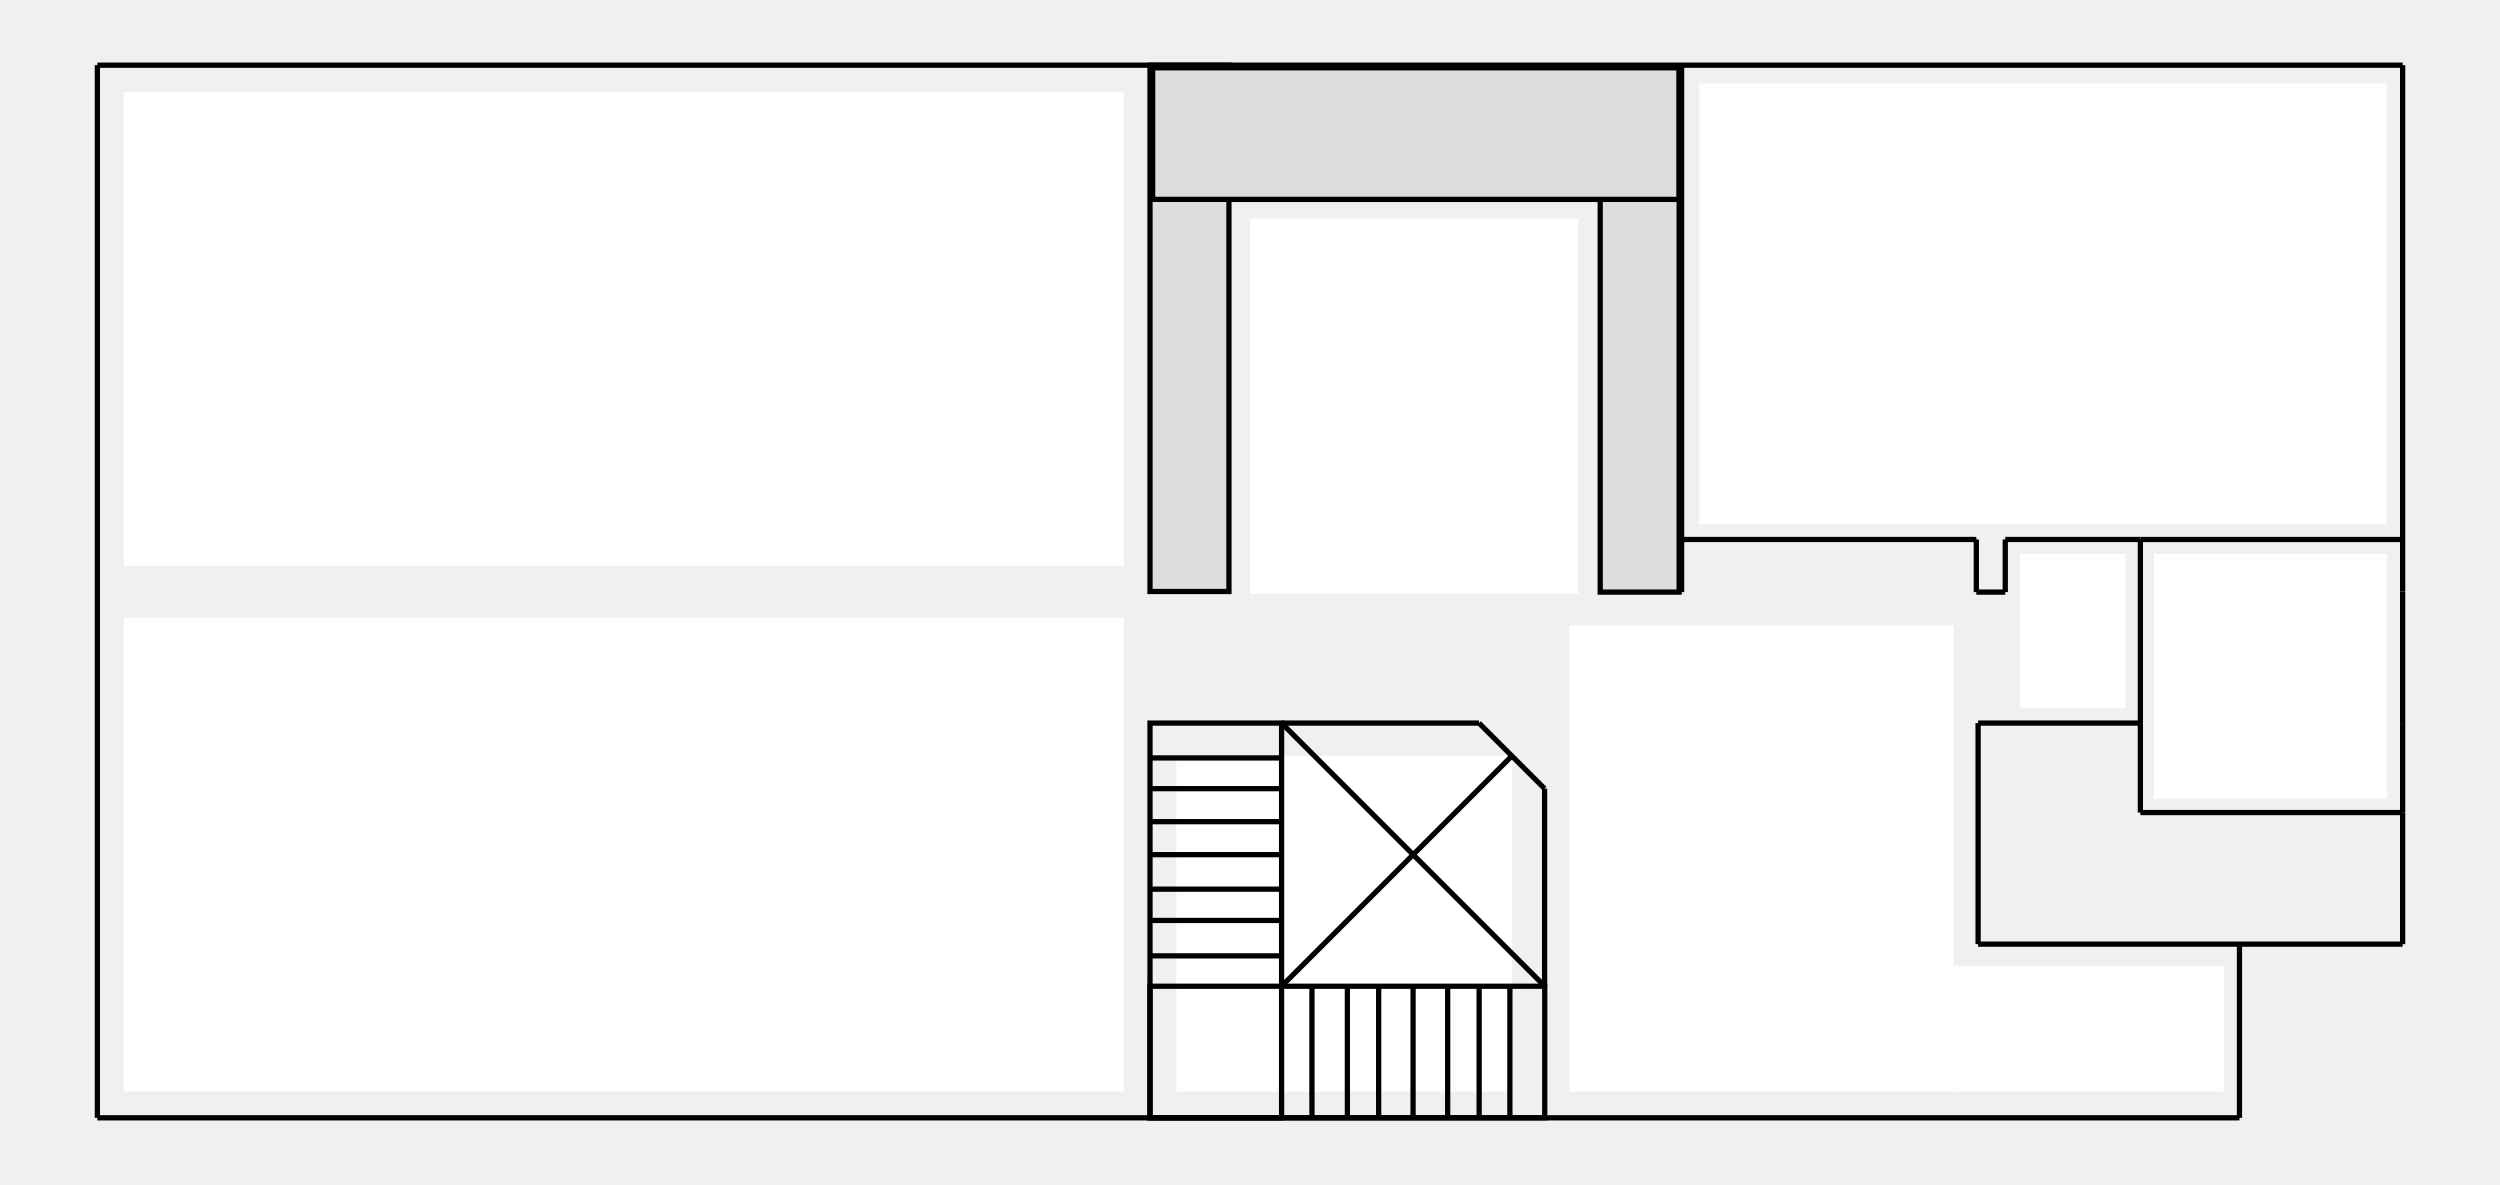
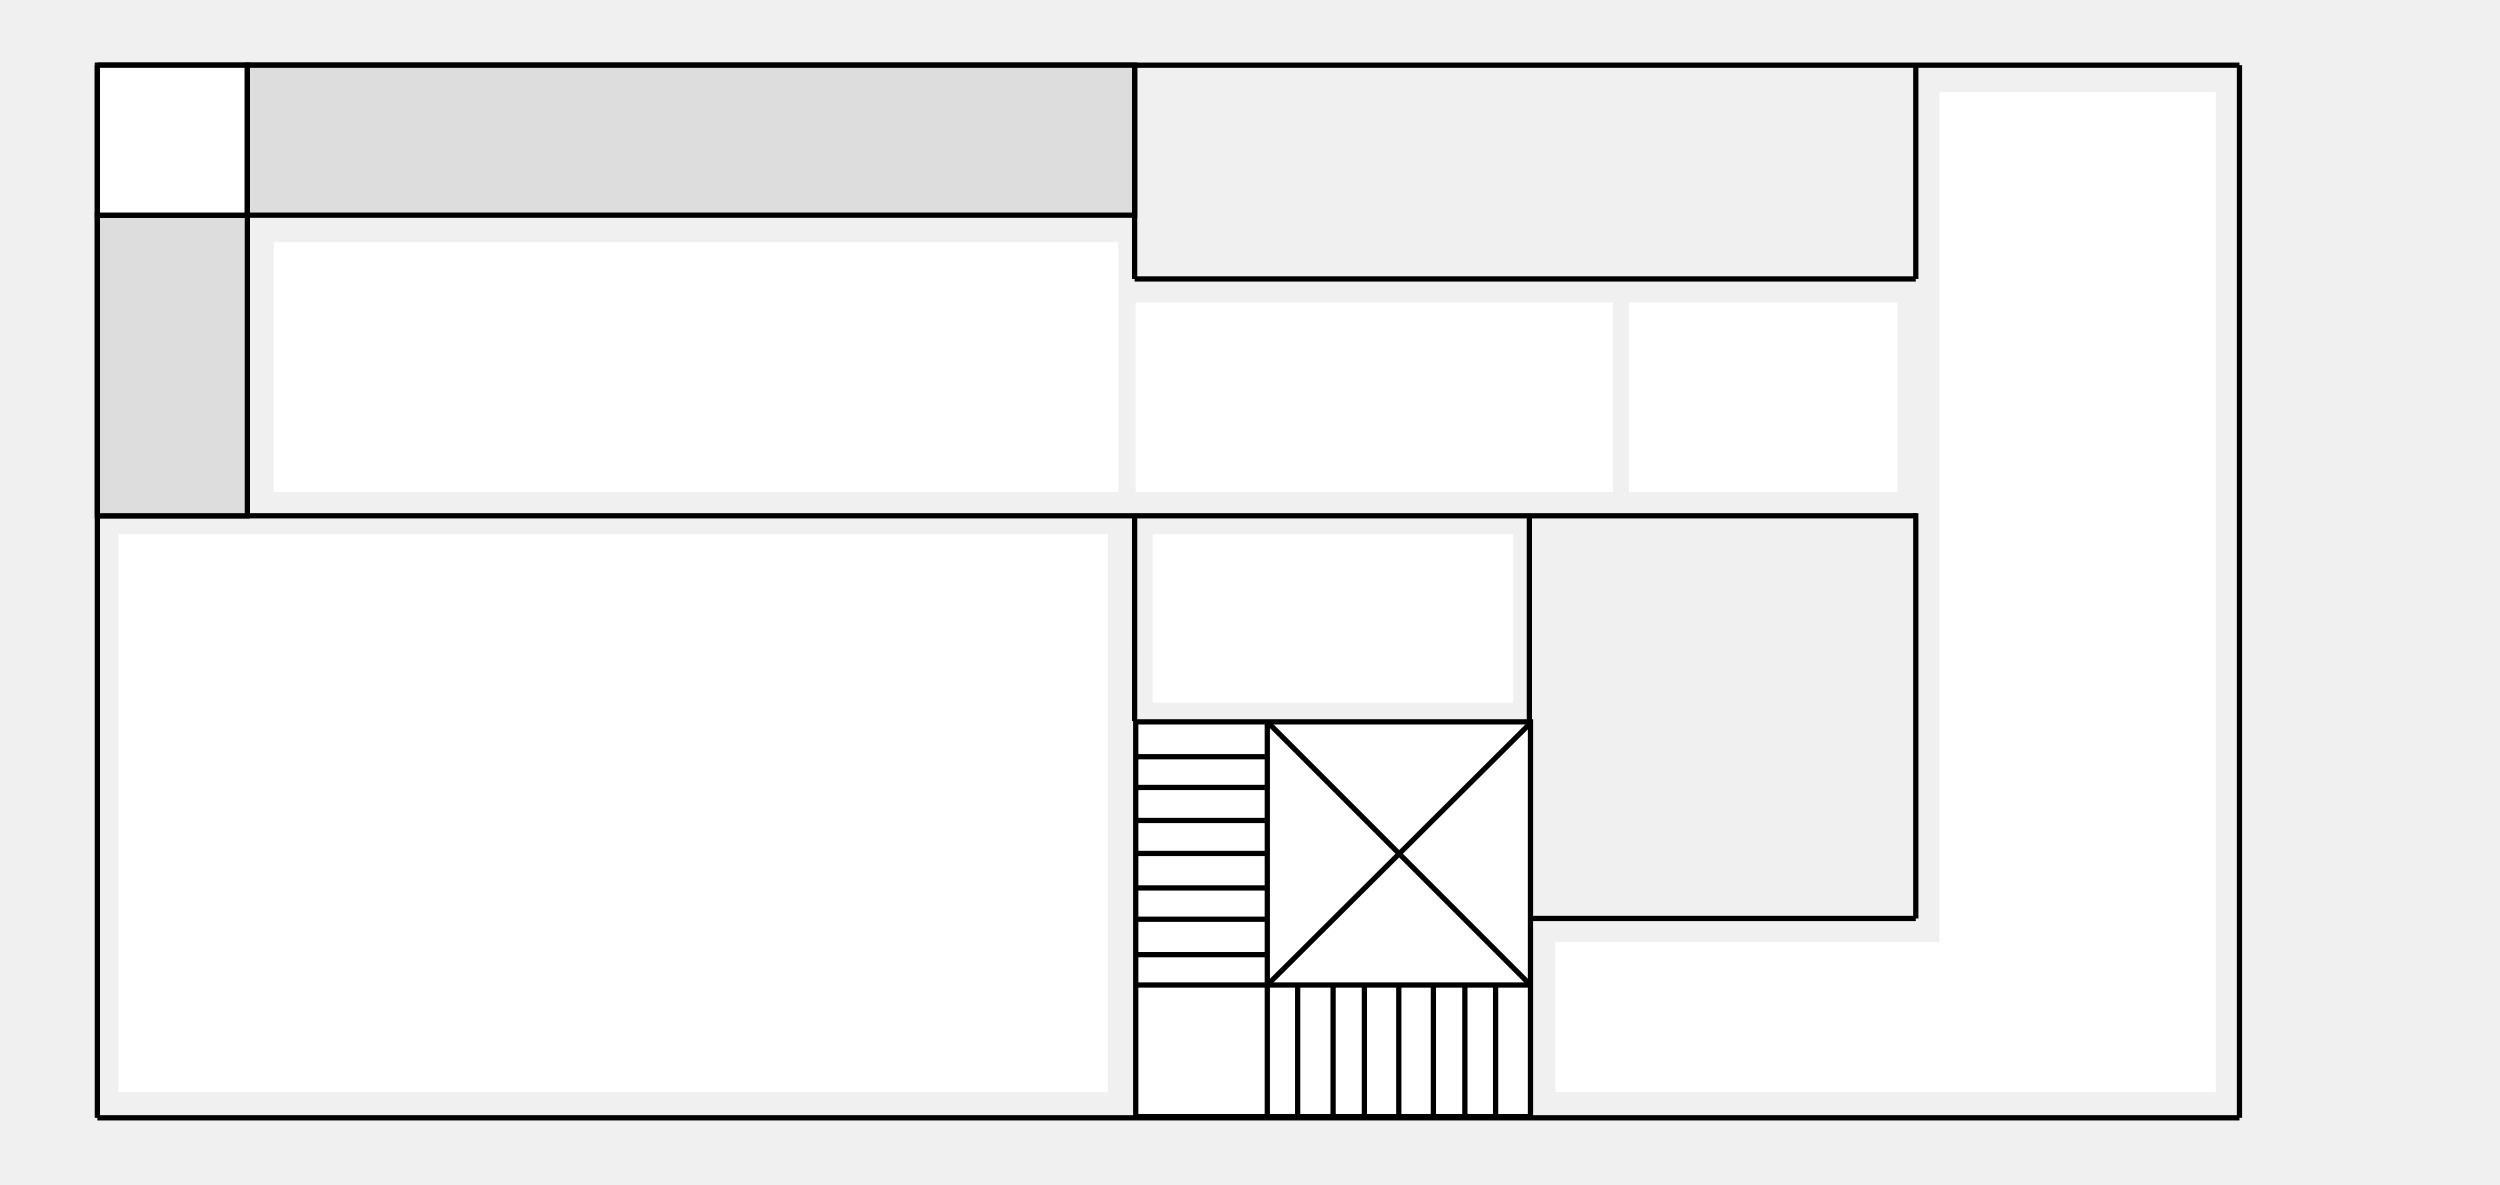
<svg xmlns="http://www.w3.org/2000/svg" version="1.1" id="downstairs" x="0px" y="0px" width="475px" height="225px" viewBox="0 0 475 225" enable-background="new 0 0 475 225" xml:space="preserve">
-   <line fill="none" stroke="#000000" stroke-miterlimit="10" x1="319.501" y1="112.5" x2="319.501" y2="102.501" />
  <line fill="none" stroke="#000000" stroke-miterlimit="10" x1="18.5" y1="12.385" x2="18.5" y2="212.385" />
  <line fill="none" stroke="#000000" stroke-miterlimit="10" x1="18.5" y1="212.385" x2="425.5" y2="212.385" />
-   <line fill="none" stroke="#000000" stroke-miterlimit="10" x1="425.5" y1="212.385" x2="425.5" y2="179.385" />
-   <g>
-     <rect x="218.5" y="12.385" fill="#DDDDDD" stroke="#000000" stroke-miterlimit="10" width="15" height="100" />
-     <rect x="304.039" y="12.5" fill="#DDDDDD" stroke="#000000" stroke-miterlimit="10" width="15" height="100" />
-     <rect x="219" y="12.886" fill="#DDDDDD" stroke="#000000" stroke-miterlimit="10" width="100" height="25" />
+   <line fill="none" stroke="#000000" stroke-miterlimit="10" x1="425.5" y1="212.385" x2="425.5" y2="12.385" />
+   <line fill="none" stroke="#000000" stroke-miterlimit="10" x1="425.5" y1="12.385" x2="18.5" y2="12.385" />
+   <line fill="none" stroke="#000000" stroke-miterlimit="10" x1="364" y1="98" x2="18.5" y2="98" />
+   <line fill="none" stroke="#000000" stroke-miterlimit="10" x1="215.58" y1="137.006" x2="215.578" y2="98" />
+   <line fill="none" stroke="#000000" stroke-miterlimit="10" x1="364" y1="97.5" x2="364" y2="174.506" />
+   <line fill="none" stroke="#000000" stroke-miterlimit="10" x1="215.578" y1="53" x2="364" y2="53" />
+   <line fill="none" stroke="#000000" stroke-miterlimit="10" x1="364" y1="53" x2="364" y2="12.385" />
+   <line fill="none" stroke="#000000" stroke-miterlimit="10" x1="215.578" y1="53" x2="215.578" y2="12.385" />
+   <rect x="18.5" y="40.885" fill="#DDDDDD" stroke="#000000" stroke-miterlimit="10" width="28.5" height="57.115" />
+   <rect x="18.5" y="12.385" fill="#FFFFFF" stroke="#000000" stroke-miterlimit="10" width="28.5" height="28.5" />
+   <rect x="47" y="12.385" fill="#DDDDDD" stroke="#000000" stroke-miterlimit="10" width="168.58" height="28.5" />
+   <line fill="none" stroke="#000000" stroke-miterlimit="10" x1="290.55" y1="174.506" x2="364" y2="174.506" />
+   <line fill="none" stroke="#000000" stroke-miterlimit="10" x1="290.58" y1="97.75" x2="290.58" y2="174.256" />
+   <rect id="music-nook" x="219" y="101.5" fill="#FFFFFF" width="68.5" height="32" />
+   <rect id="master-bedroom" x="22.5" y="101.5" fill="#FFFFFF" width="188" height="106" />
+   <rect id="master-bathroom-main" x="52" y="46" fill="#FFFFFF" width="160.5" height="47.5" />
+   <rect id="master-bathroom-closet" x="215.789" y="57.5" fill="#FFFFFF" width="90.711" height="36" />
+   <rect id="master-bathroom-laundry" x="309.5" y="57.5" fill="#FFFFFF" width="51" height="36" />
+   <polygon id="closet" fill="#FFFFFF" points="421,17.5 421,207.5 295.5,207.5 295.5,179 368.5,179 368.5,17.5 " />
+   <g id="gfx-stairs">
+     <rect id="stairs" x="215.789" y="137.154" fill="#FFFFFF" stroke="#000000" stroke-miterlimit="10" width="75" height="75" />
+     <line fill="none" stroke="#000000" stroke-miterlimit="10" x1="240.787" y1="137.154" x2="290.787" y2="187.156" />
+     <line fill="none" stroke="#000000" stroke-miterlimit="10" x1="240.787" y1="187.154" x2="290.709" y2="137.461" />
+     <line fill="none" stroke="#000000" stroke-miterlimit="10" x1="265.771" y1="187.154" x2="265.771" y2="212.154" />
+     <line fill="none" stroke="#000000" stroke-miterlimit="10" x1="253.288" y1="187.156" x2="253.288" y2="212.154" />
+     <line fill="none" stroke="#000000" stroke-miterlimit="10" x1="240.787" y1="162.156" x2="215.787" y2="162.156" />
+     <line fill="none" stroke="#000000" stroke-miterlimit="10" x1="240.787" y1="174.654" x2="215.787" y2="174.654" />
+     <line fill="none" stroke="#000000" stroke-miterlimit="10" x1="240.787" y1="168.709" x2="215.787" y2="168.709" />
+     <line fill="none" stroke="#000000" stroke-miterlimit="10" x1="240.787" y1="181.385" x2="215.787" y2="181.385" />
+     <line fill="none" stroke="#000000" stroke-miterlimit="10" x1="240.787" y1="149.615" x2="215.787" y2="149.615" />
+     <line fill="none" stroke="#000000" stroke-miterlimit="10" x1="240.787" y1="155.889" x2="215.787" y2="155.889" />
+     <line fill="none" stroke="#000000" stroke-miterlimit="10" x1="240.787" y1="143.777" x2="215.787" y2="143.777" />
+     <line fill="none" stroke="#000000" stroke-miterlimit="10" x1="246.557" y1="187.154" x2="246.557" y2="212.154" />
+     <line fill="none" stroke="#000000" stroke-miterlimit="10" x1="259.232" y1="187.154" x2="259.232" y2="212.154" />
+     <line fill="none" stroke="#000000" stroke-miterlimit="10" x1="278.326" y1="187.154" x2="278.326" y2="212.154" />
+     <line fill="none" stroke="#000000" stroke-miterlimit="10" x1="284.164" y1="187.387" x2="284.164" y2="212.385" />
+     <line fill="none" stroke="#000000" stroke-miterlimit="10" x1="272.344" y1="187.154" x2="272.344" y2="212.154" />
+     <line fill="none" stroke="#000000" stroke-miterlimit="10" x1="290.789" y1="187.152" x2="215.789" y2="187.152" />
+     <line fill="none" stroke="#000000" stroke-miterlimit="10" x1="240.787" y1="137.154" x2="240.787" y2="212.154" />
  </g>
-   <line fill="none" stroke="#000000" stroke-miterlimit="10" x1="406.671" y1="137.385" x2="406.671" y2="102.501" />
-   <g>
-     <line fill="none" stroke="#000000" stroke-miterlimit="10" x1="375.841" y1="137.385" x2="375.841" y2="179.385" />
-     <line fill="none" stroke="#000000" stroke-miterlimit="10" x1="375.841" y1="179.385" x2="456.5" y2="179.385" />
-     <line fill="none" stroke="#000000" stroke-miterlimit="10" x1="456.5" y1="179.385" x2="456.5" y2="154.385" />
-     <line fill="none" stroke="#000000" stroke-miterlimit="10" x1="406.671" y1="137.385" x2="375.841" y2="137.385" />
-     <line fill="none" stroke="#000000" stroke-miterlimit="10" x1="456.5" y1="154.385" x2="406.671" y2="154.385" />
-     <line fill="none" stroke="#000000" stroke-miterlimit="10" x1="406.671" y1="137.385" x2="406.671" y2="154.385" />
-   </g>
-   <line fill="none" stroke="#000000" stroke-miterlimit="10" x1="406.671" y1="102.501" x2="456.5" y2="102.5" />
-   <line fill="none" stroke="#000000" stroke-miterlimit="10" x1="456.5" y1="112.385" x2="456.5" y2="137.385" />
-   <line fill="none" stroke="#000000" stroke-miterlimit="10" x1="456.5" y1="154.385" x2="456.5" y2="137.385" />
-   <line fill="none" stroke="#000000" stroke-miterlimit="10" x1="319.501" y1="102.501" x2="375.501" y2="102.501" />
-   <line fill="none" stroke="#000000" stroke-miterlimit="10" x1="375.5" y1="112.5" x2="375.5" y2="102.501" />
-   <line fill="none" stroke="#000000" stroke-miterlimit="10" x1="319.501" y1="102.501" x2="319.501" y2="12.385" />
-   <line fill="none" stroke="#000000" stroke-miterlimit="10" x1="456.5" y1="112.385" x2="456.5" y2="12.385" />
-   <line fill="none" stroke="#000000" stroke-miterlimit="10" x1="456.5" y1="12.385" x2="18.5" y2="12.385" />
-   <line fill="none" stroke="#000000" stroke-miterlimit="10" x1="375.5" y1="112.5" x2="380.999" y2="112.5" />
-   <line fill="none" stroke="#000000" stroke-miterlimit="10" x1="380.999" y1="112.5" x2="380.999" y2="102.5" />
-   <rect x="409.25" y="105.25" fill="#FFFFFF" width="44.249" height="46.5" />
-   <rect id="stairs" x="223.5" y="143.615" fill="#FFFFFF" width="63.771" height="63.771" />
-   <g id="gfx_x5F_stairs">
-     <rect x="218.5" y="137.385" fill="none" stroke="#000000" stroke-miterlimit="10" width="25" height="75.002" />
-     <rect x="218.5" y="187.385" fill="none" stroke="#000000" stroke-miterlimit="10" width="75.001" height="25" />
-     <line fill="none" stroke="#000000" stroke-miterlimit="10" x1="243.5" y1="137.385" x2="293.5" y2="187.387" />
-     <line fill="none" stroke="#000000" stroke-miterlimit="10" x1="243.5" y1="187.385" x2="287.27" y2="143.615" />
-     <line fill="none" stroke="#000000" stroke-miterlimit="10" x1="268.485" y1="187.385" x2="268.485" y2="212.385" />
-     <line fill="none" stroke="#000000" stroke-miterlimit="10" x1="256.001" y1="187.387" x2="256.001" y2="212.385" />
-     <line fill="none" stroke="#000000" stroke-miterlimit="10" x1="243.5" y1="162.387" x2="218.5" y2="162.387" />
-     <line fill="none" stroke="#000000" stroke-miterlimit="10" x1="243.5" y1="174.885" x2="218.5" y2="174.885" />
-     <line fill="none" stroke="#000000" stroke-miterlimit="10" x1="243.5" y1="168.939" x2="218.5" y2="168.939" />
-     <line fill="none" stroke="#000000" stroke-miterlimit="10" x1="243.5" y1="181.615" x2="218.5" y2="181.615" />
-     <line fill="none" stroke="#000000" stroke-miterlimit="10" x1="243.5" y1="149.846" x2="218.5" y2="149.846" />
-     <line fill="none" stroke="#000000" stroke-miterlimit="10" x1="243.5" y1="156.119" x2="218.5" y2="156.119" />
-     <line fill="none" stroke="#000000" stroke-miterlimit="10" x1="243.5" y1="144.008" x2="218.5" y2="144.008" />
-     <line fill="none" stroke="#000000" stroke-miterlimit="10" x1="249.27" y1="187.385" x2="249.27" y2="212.385" />
-     <line fill="none" stroke="#000000" stroke-miterlimit="10" x1="261.945" y1="187.385" x2="261.945" y2="212.385" />
-     <line fill="none" stroke="#000000" stroke-miterlimit="10" x1="281.039" y1="187.385" x2="281.039" y2="212.385" />
-     <line fill="none" stroke="#000000" stroke-miterlimit="10" x1="286.877" y1="187.617" x2="286.877" y2="212.615" />
-     <line fill="none" stroke="#000000" stroke-miterlimit="10" x1="275.057" y1="187.385" x2="275.057" y2="212.385" />
-     <line fill="none" stroke="#000000" stroke-miterlimit="10" x1="243.5" y1="137.385" x2="281.01" y2="137.385" />
-     <line fill="none" stroke="#000000" stroke-miterlimit="10" x1="293.471" y1="149.846" x2="293.471" y2="187.385" />
-     <line fill="none" stroke="#000000" stroke-miterlimit="10" x1="293.471" y1="149.846" x2="281.01" y2="137.385" />
-   </g>
-   <rect id="living_x5F_room" x="23.5" y="117.386" fill="#FFFFFF" width="190" height="90" />
-   <rect id="dinning_x5F_room" x="23.5" y="17.5" fill="#FFFFFF" width="190" height="90" />
-   <rect id="kitchen" x="237.5" y="41.5" fill="#FFFFFF" width="62.348" height="71.333" />
-   <g id="entryway">
-     <rect id="closet" x="298.182" y="118.833" fill="#FFFFFF" width="73" height="88.553" />
-     <rect id="hall" x="371.182" y="183.5" fill="#FFFFFF" width="51.333" height="23.886" />
-   </g>
-   <rect id="guest_x5F_bedroom" x="322.832" y="15.834" fill="#FFFFFF" width="130.667" height="83.667" />
-   <line id="guest_x5F_bathroom" fill="none" stroke="#000000" stroke-miterlimit="10" x1="380.999" y1="102.5" x2="406.671" y2="102.5" />
-   <rect id="coat_x5F_rack" x="383.833" y="105.25" fill="#FFFFFF" width="20" height="29.25" />
</svg>
